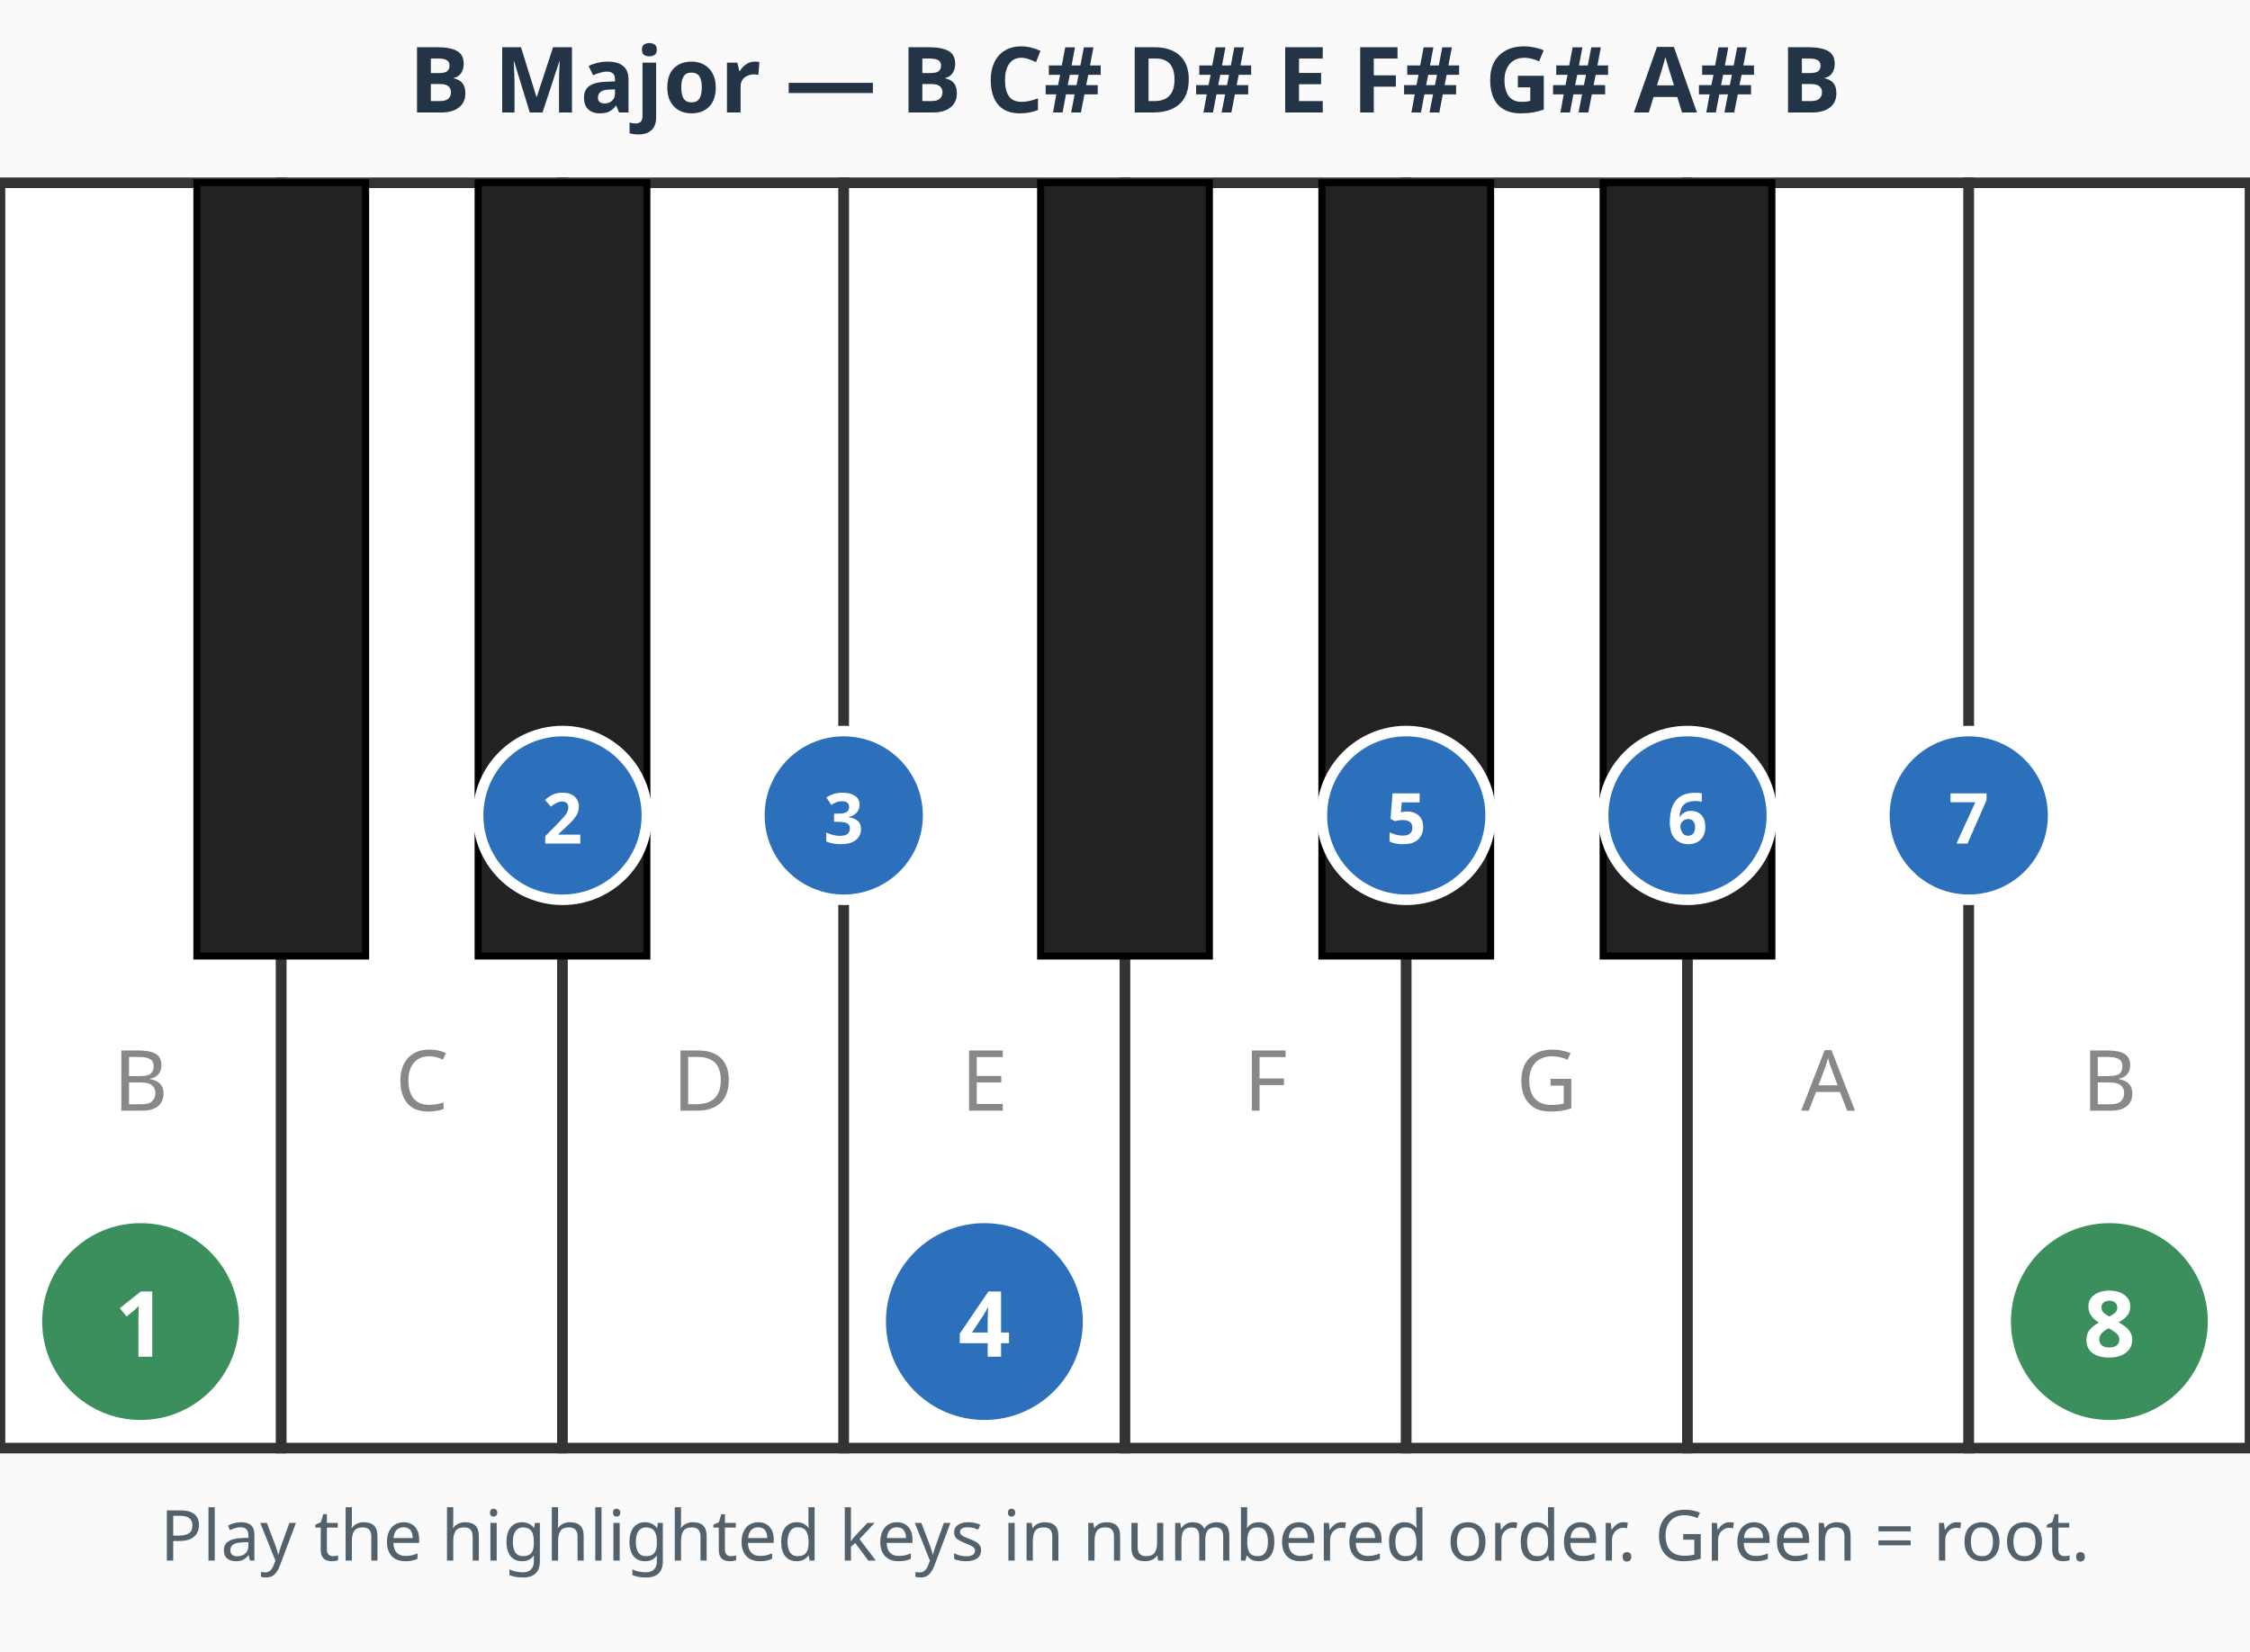
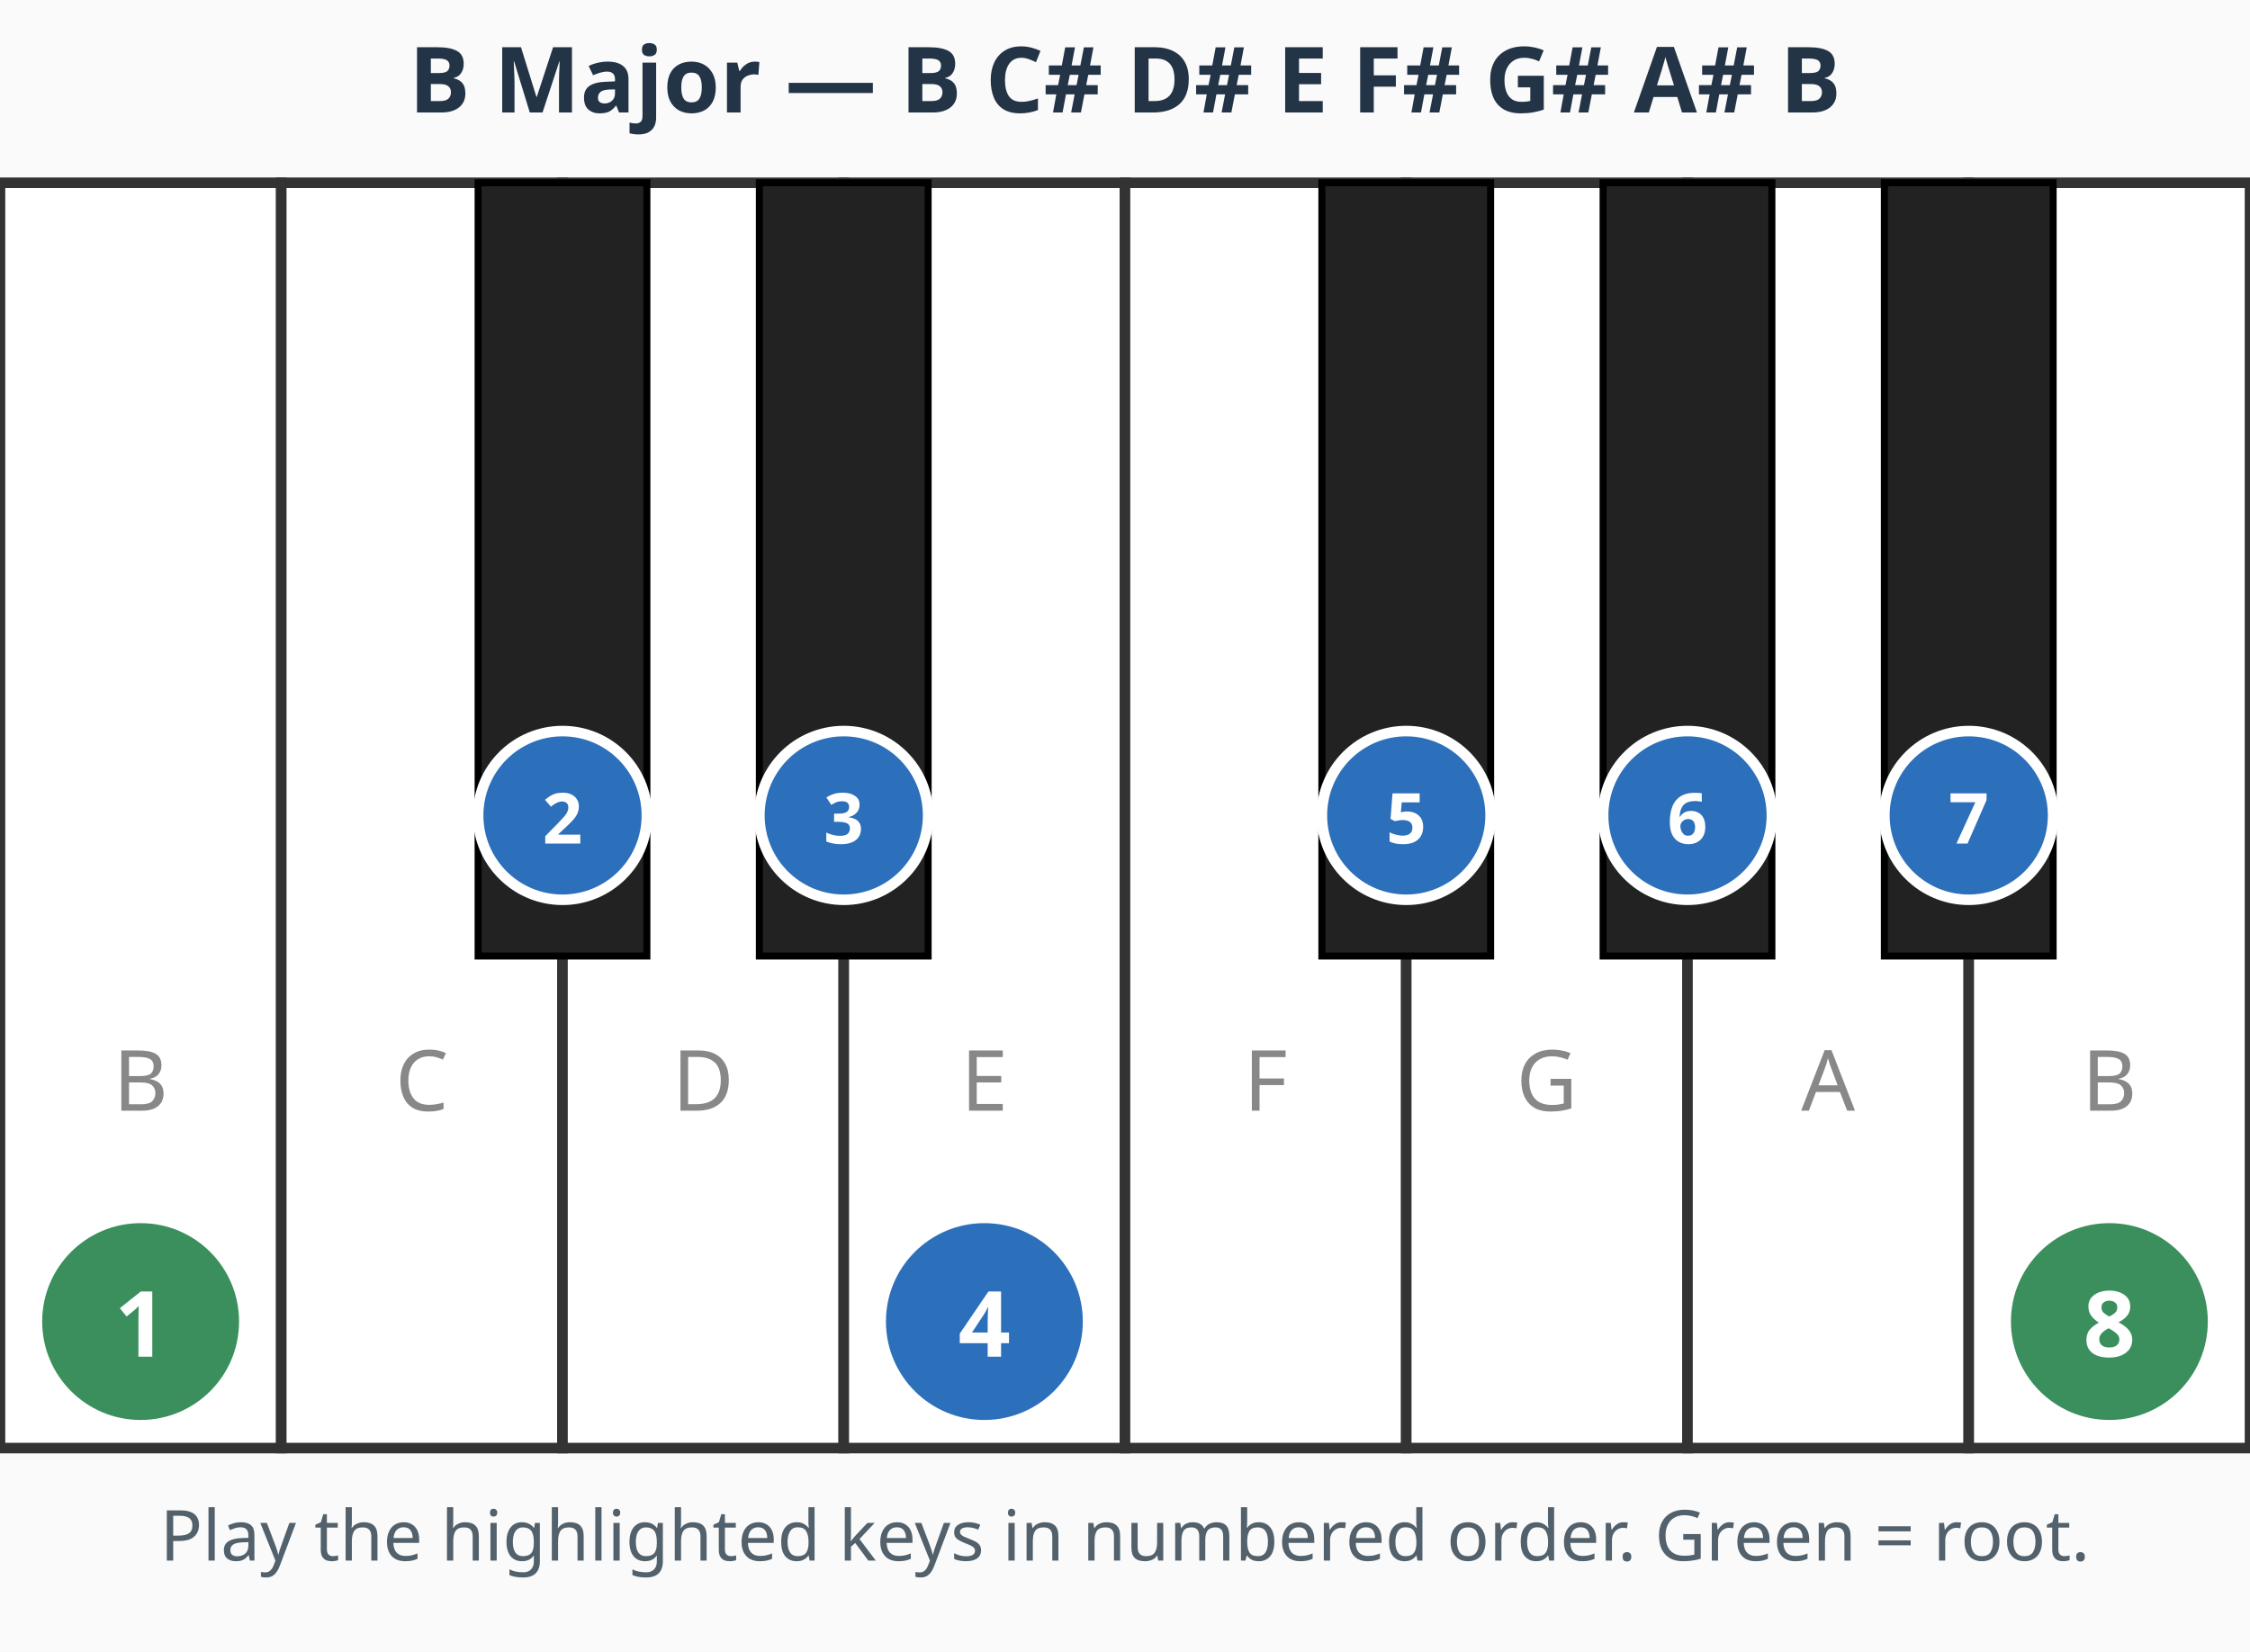
<svg xmlns="http://www.w3.org/2000/svg" viewBox="0 0 320 235" font-family="sans-serif">
  <rect width="320" height="235" fill="#fafafa" />
  <text x="160" y="16" text-anchor="middle" font-size="13" font-weight="bold" fill="#243447">B Major — B C# D# E F# G# A# B</text>
  <g transform="translate(0,26)">
    <g stroke="#333" stroke-width="1.5">
      <rect x="0" y="0" width="40" height="180" fill="#ffffff" />
      <rect x="40" y="0" width="40" height="180" fill="#ffffff" />
      <rect x="80" y="0" width="40" height="180" fill="#ffffff" />
      <rect x="120" y="0" width="40" height="180" fill="#ffffff" />
      <rect x="160" y="0" width="40" height="180" fill="#ffffff" />
      <rect x="200" y="0" width="40" height="180" fill="#ffffff" />
      <rect x="240" y="0" width="40" height="180" fill="#ffffff" />
      <rect x="280" y="0" width="40" height="180" fill="#ffffff" />
    </g>
    <g stroke="#000" stroke-width="1" fill="#222222">
-       <rect x="28" y="0" width="24" height="110" />
      <rect x="68" y="0" width="24" height="110" />
-       <rect x="148" y="0" width="24" height="110" />
+       <rect x="108" y="0" width="24" height="110" />
      <rect x="188" y="0" width="24" height="110" />
      <rect x="228" y="0" width="24" height="110" />
+       <rect x="268" y="0" width="24" height="110" />
    </g>
    <g fill="#888" font-size="12" text-anchor="middle">
      <text x="20" y="132">B</text>
      <text x="60" y="132">C</text>
      <text x="100" y="132">D</text>
      <text x="140" y="132">E</text>
      <text x="180" y="132">F</text>
      <text x="220" y="132">G</text>
      <text x="260" y="132">A</text>
      <text x="300" y="132">B</text>
    </g>
-     <circle cx="20" cy="162" r="14" fill="#3a8f5c" />
-     <circle cx="80" cy="90" r="12" fill="#2c6fbb" stroke="#fff" stroke-width="1.5" />
-     <circle cx="120" cy="90" r="12" fill="#2c6fbb" stroke="#fff" stroke-width="1.5" />
-     <circle cx="140" cy="162" r="14" fill="#2c6fbb" />
-     <circle cx="200" cy="90" r="12" fill="#2c6fbb" stroke="#fff" stroke-width="1.5" />
-     <circle cx="240" cy="90" r="12" fill="#2c6fbb" stroke="#fff" stroke-width="1.5" />
-     <circle cx="280" cy="90" r="12" fill="#2c6fbb" stroke="#fff" stroke-width="1.5" />
-     <circle cx="300" cy="162" r="14" fill="#3a8f5c" />
+     <g>
+       <circle cx="20" cy="162" r="14" fill="#3a8f5c" />
+       <circle cx="80" cy="90" r="12" fill="#2c6fbb" stroke="#fff" stroke-width="1.5" />
+       <circle cx="120" cy="90" r="12" fill="#2c6fbb" stroke="#fff" stroke-width="1.5" />
+       <circle cx="140" cy="162" r="14" fill="#2c6fbb" />
+       <circle cx="200" cy="90" r="12" fill="#2c6fbb" stroke="#fff" stroke-width="1.5" />
+       <circle cx="240" cy="90" r="12" fill="#2c6fbb" stroke="#fff" stroke-width="1.5" />
+       <circle cx="280" cy="90" r="12" fill="#2c6fbb" stroke="#fff" stroke-width="1.5" />
+       <circle cx="300" cy="162" r="14" fill="#3a8f5c" />
+     </g>
    <g fill="#ffffff" font-size="13" font-weight="bold" text-anchor="middle">
      <text x="20" y="167">1</text>
      <text x="80" y="94" font-size="10">2</text>
      <text x="120" y="94" font-size="10">3</text>
      <text x="140" y="167">4</text>
      <text x="200" y="94" font-size="10">5</text>
      <text x="240" y="94" font-size="10">6</text>
      <text x="280" y="94" font-size="10">7</text>
      <text x="300" y="167">8</text>
    </g>
  </g>
  <text x="160" y="222" text-anchor="middle" font-size="10" fill="#52616b">Play the highlighted keys in numbered order. Green = root.</text>
</svg>
